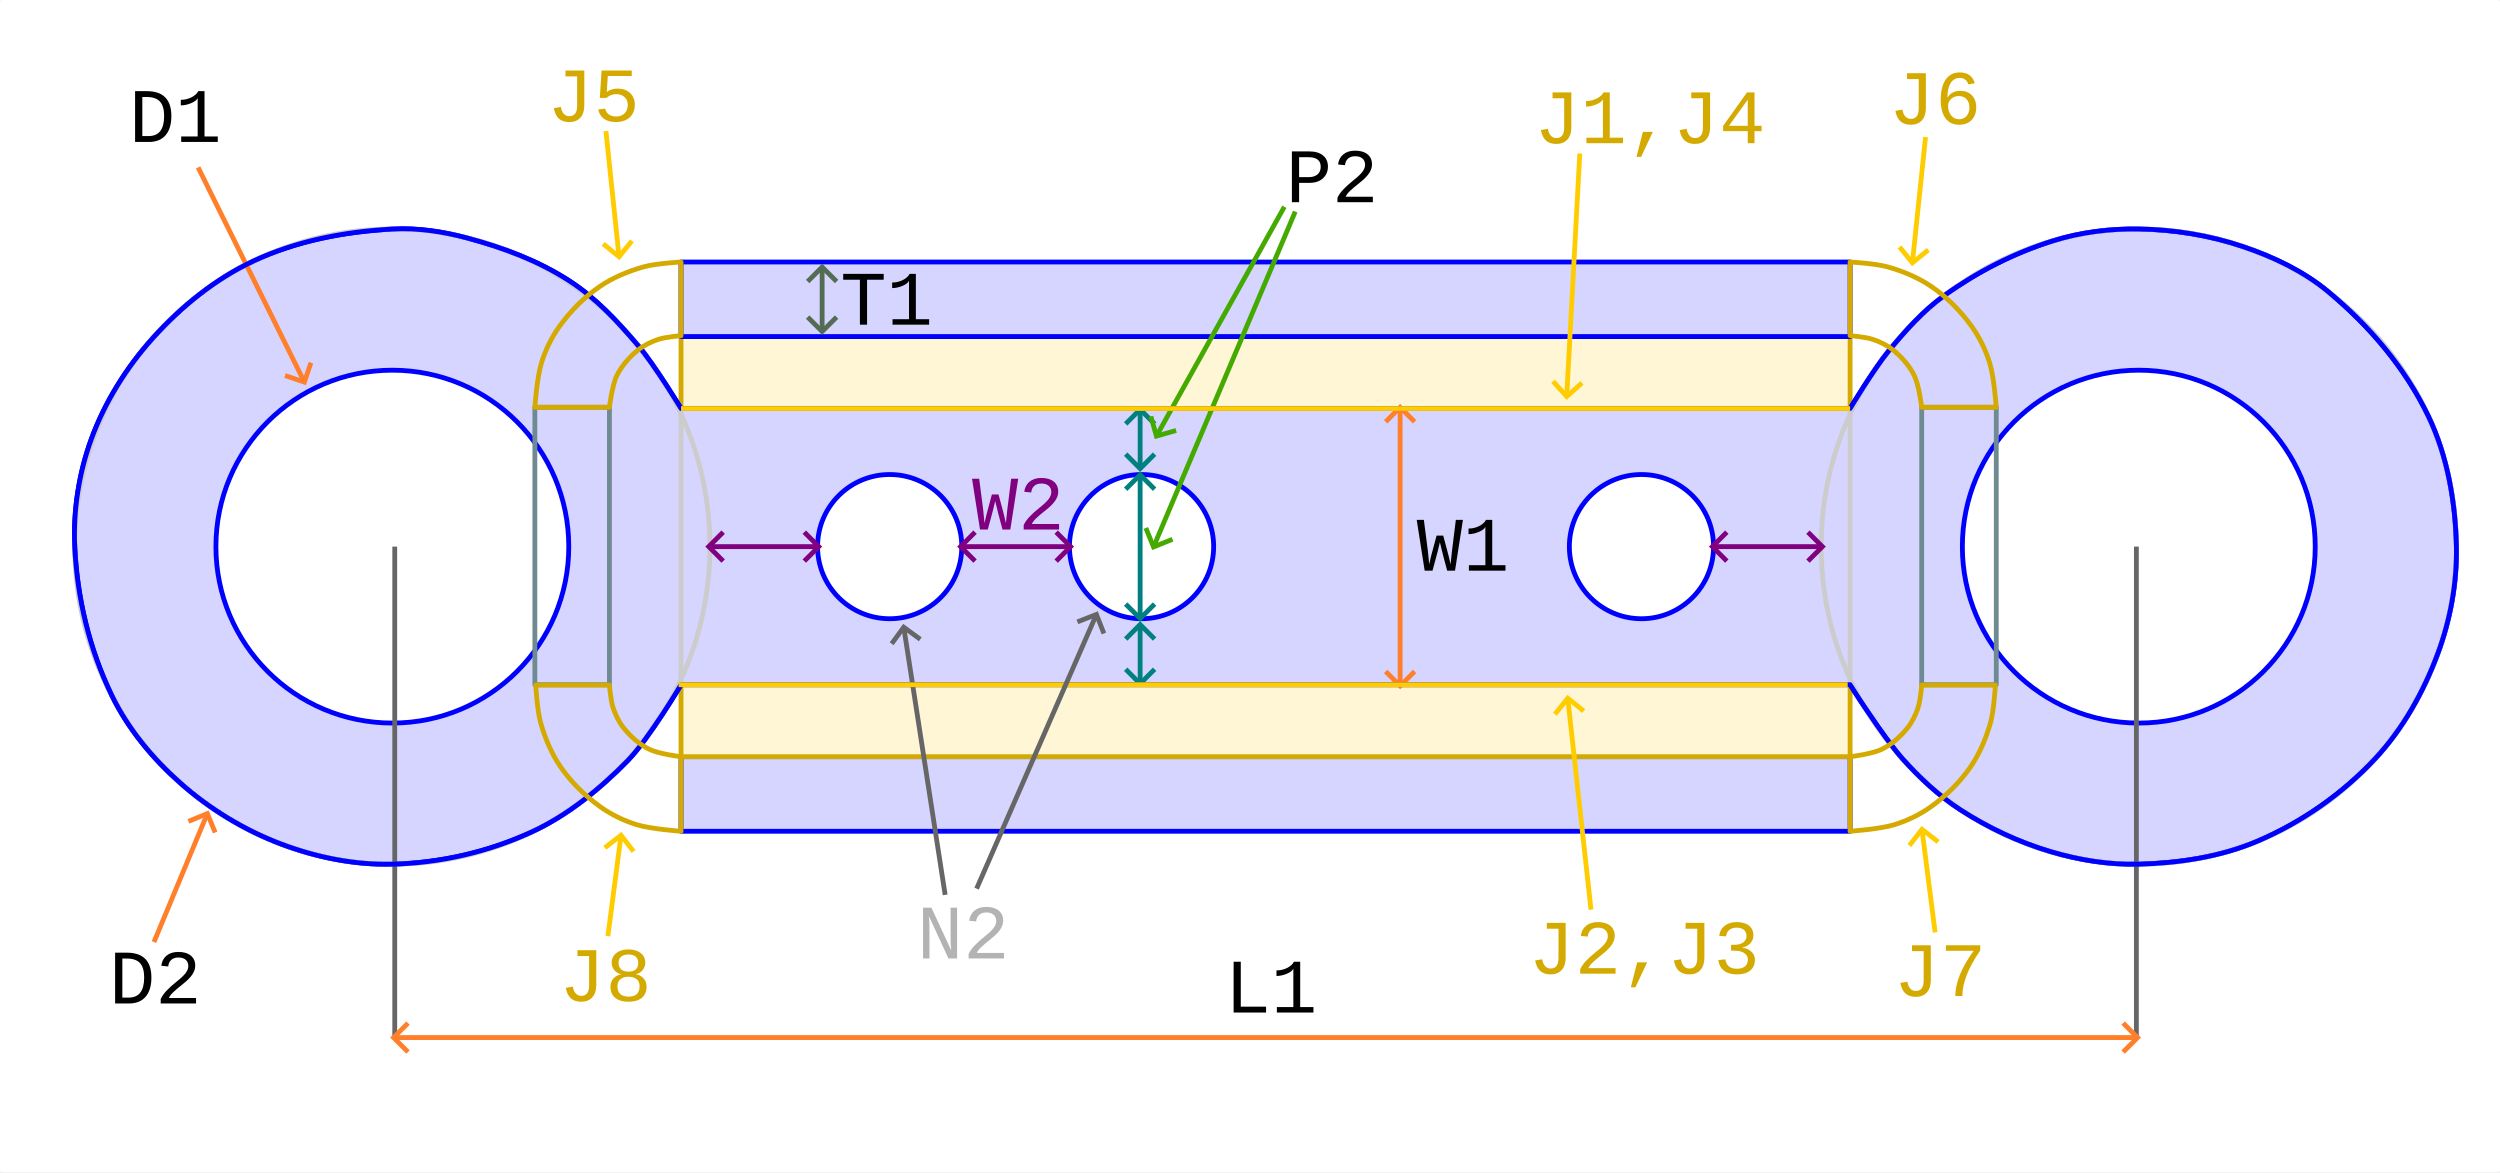
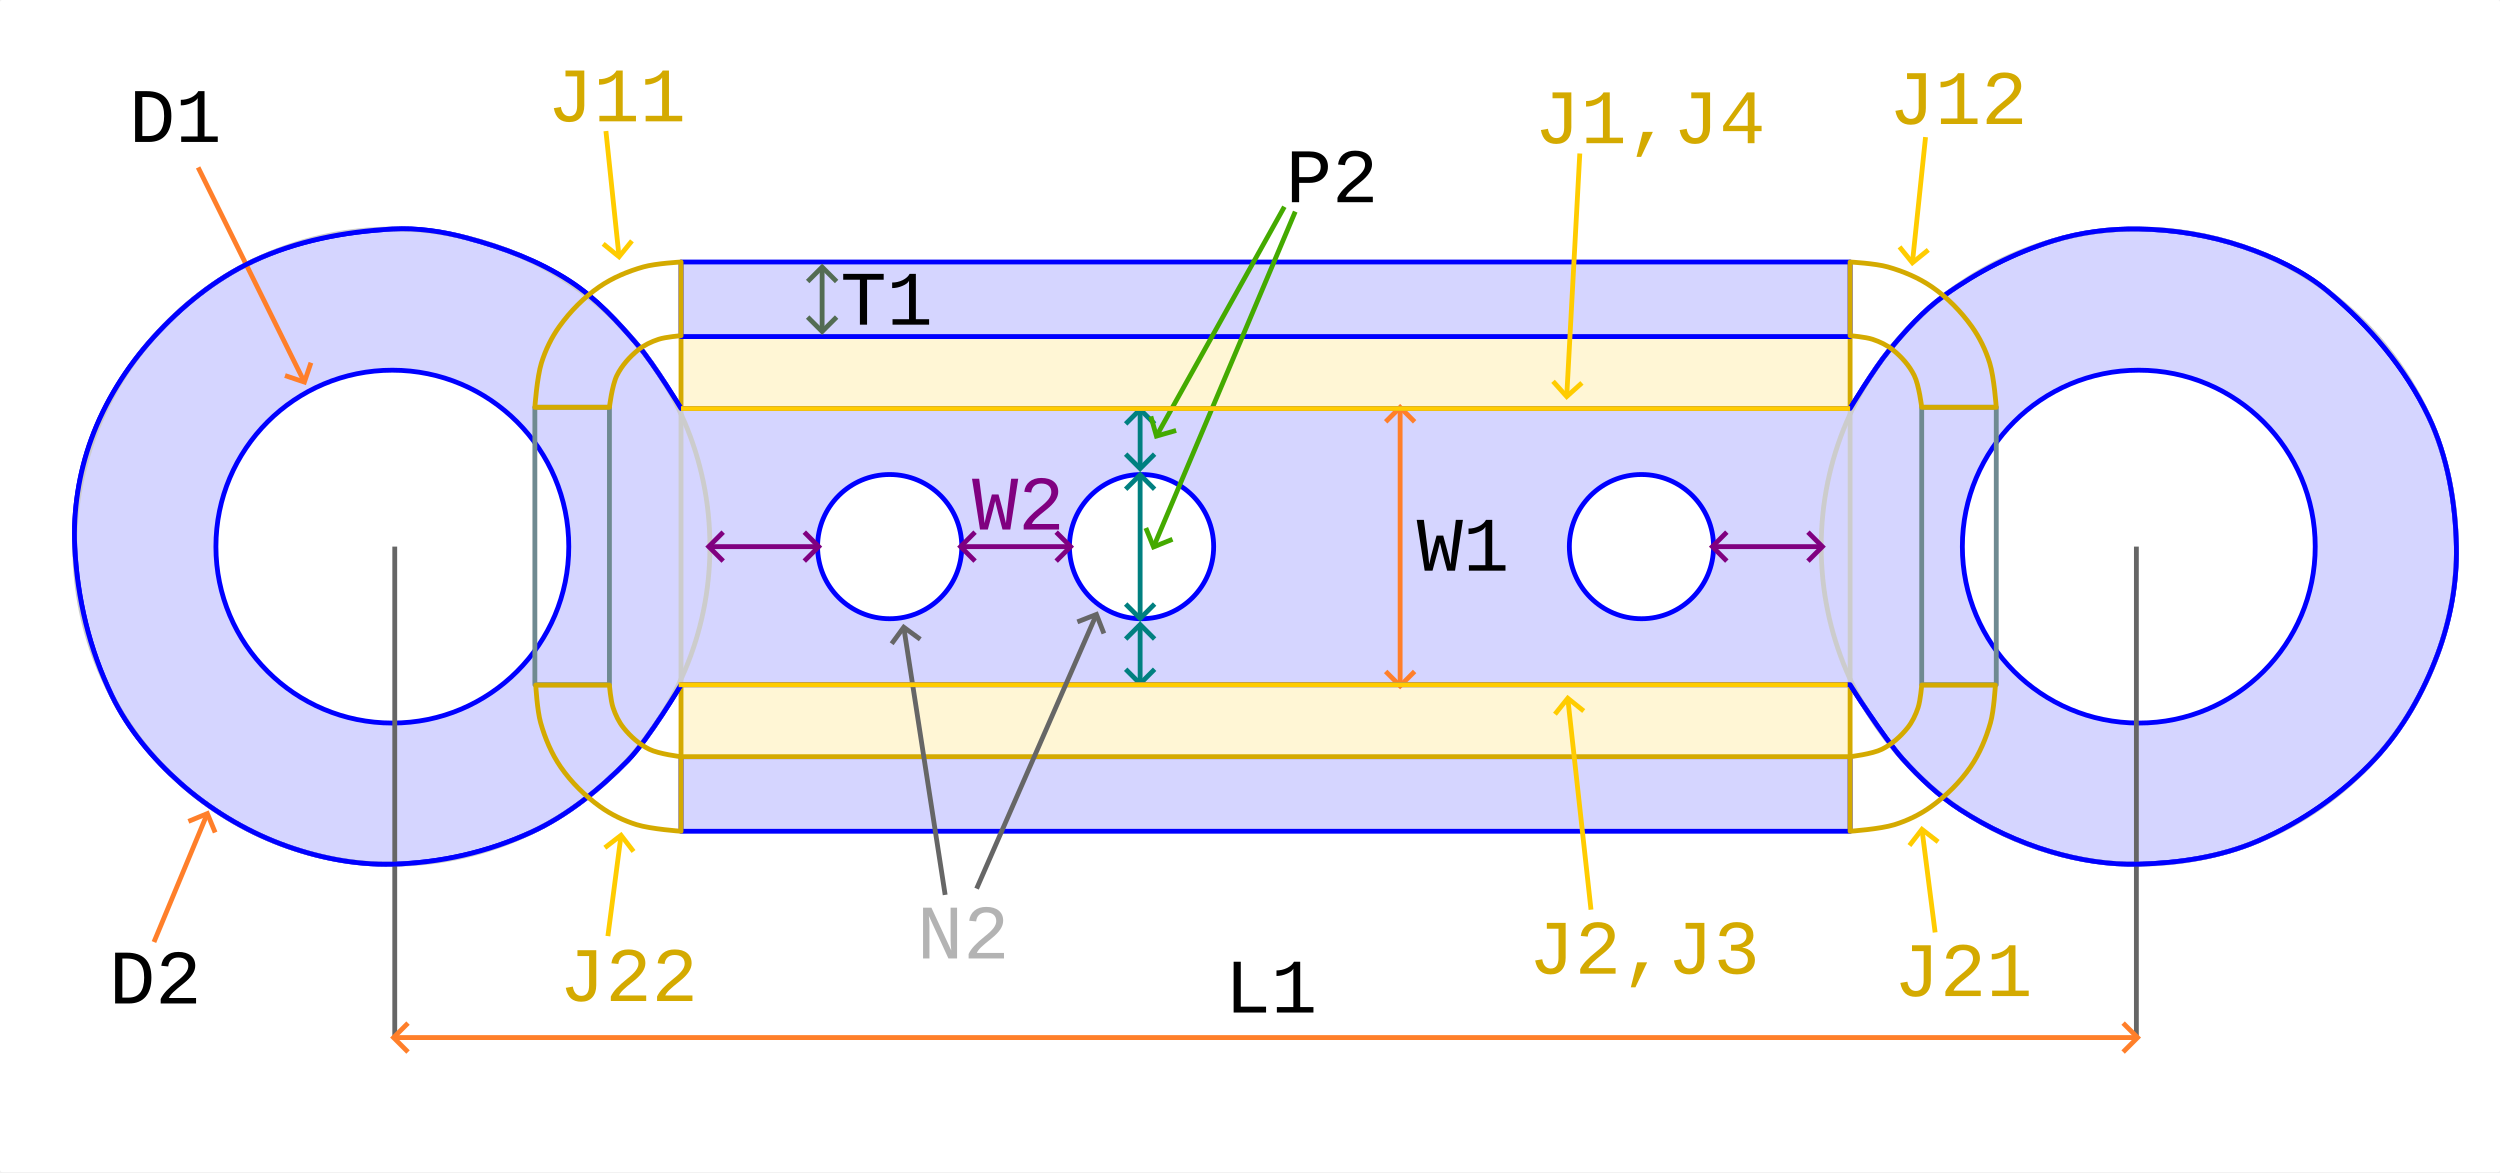
<svg xmlns="http://www.w3.org/2000/svg" width="519.049" height="243.357" viewBox="0 0 137.332 64.388" version="1.1" id="svg1">
  <defs id="defs1">
    <rect x="345.967" y="233.798" width="49.102" height="29.732" id="rect8" />
    <rect x="214.427" y="366.238" width="34.462" height="24.101" id="rect16" />
    <rect x="291.684" y="246.862" width="32.209" height="21.848" id="rect14" />
    <rect x="304.839" y="220.745" width="32.809" height="25.483" id="rect12" />
    <rect x="212.782" y="191.44" width="47.78" height="32.491" id="rect11" />
    <rect x="324.588" y="372.05" width="41.41" height="23.572" id="rect10" />
    <rect x="272.029" y="379.057" width="24.745" height="22.297" id="rect9" />
    <marker style="overflow:visible" id="ArrowWide" refX="0" refY="0" orient="auto-start-reverse" markerWidth="1" markerHeight="1" viewBox="0 0 1 1" preserveAspectRatio="xMidYMid">
      <path style="fill:none;stroke:context-stroke;stroke-width:1;stroke-linecap:butt" d="M 3,-3 0,0 3,3" transform="rotate(180,0.125,0)" id="path1" />
    </marker>
    <marker style="overflow:visible" id="ArrowWide-7" refX="0" refY="0" orient="auto-start-reverse" markerWidth="1" markerHeight="1" viewBox="0 0 1 1" preserveAspectRatio="xMidYMid">
      <path style="fill:none;stroke:context-stroke;stroke-width:1;stroke-linecap:butt" d="M 3,-3 0,0 3,3" transform="rotate(180,0.125,0)" id="path1-9" />
    </marker>
    <marker style="overflow:visible" id="ArrowWide-7-7" refX="0" refY="0" orient="auto-start-reverse" markerWidth="1" markerHeight="1" viewBox="0 0 1 1" preserveAspectRatio="xMidYMid">
      <path style="fill:none;stroke:context-stroke;stroke-width:1;stroke-linecap:butt" d="M 3,-3 0,0 3,3" transform="rotate(180,0.125,0)" id="path1-9-3" />
    </marker>
    <marker style="overflow:visible" id="ArrowWide-7-0" refX="0" refY="0" orient="auto-start-reverse" markerWidth="1" markerHeight="1" viewBox="0 0 1 1" preserveAspectRatio="xMidYMid">
      <path style="fill:none;stroke:context-stroke;stroke-width:1;stroke-linecap:butt" d="M 3,-3 0,0 3,3" transform="rotate(180,0.125,0)" id="path1-9-6" />
    </marker>
    <marker style="overflow:visible" id="ArrowWide-7-0-5" refX="0" refY="0" orient="auto-start-reverse" markerWidth="1" markerHeight="1" viewBox="0 0 1 1" preserveAspectRatio="xMidYMid">
      <path style="fill:none;stroke:context-stroke;stroke-width:1;stroke-linecap:butt" d="M 3,-3 0,0 3,3" transform="rotate(180,0.125,0)" id="path1-9-6-4" />
    </marker>
    <marker style="overflow:visible" id="ArrowWide-7-0-5-7" refX="0" refY="0" orient="auto-start-reverse" markerWidth="1" markerHeight="1" viewBox="0 0 1 1" preserveAspectRatio="xMidYMid">
      <path style="fill:none;stroke:context-stroke;stroke-width:1;stroke-linecap:butt" d="M 3,-3 0,0 3,3" transform="rotate(180,0.125,0)" id="path1-9-6-4-4" />
    </marker>
    <rect x="324.588" y="372.05" width="41.41" height="23.572" id="rect10-4" />
    <marker style="overflow:visible" id="ArrowWide-2" refX="0" refY="0" orient="auto-start-reverse" markerWidth="1" markerHeight="1" viewBox="0 0 1 1" preserveAspectRatio="xMidYMid">
      <path style="fill:none;stroke:context-stroke;stroke-width:1;stroke-linecap:butt" d="M 3,-3 0,0 3,3" transform="rotate(180,0.125,0)" id="path1-91" />
    </marker>
    <rect x="345.967" y="233.798" width="63.517" height="28.38" id="rect8-6" />
    <marker style="overflow:visible" id="ArrowWide-11-0" refX="0" refY="0" orient="auto-start-reverse" markerWidth="1" markerHeight="1" viewBox="0 0 1 1" preserveAspectRatio="xMidYMid">
      <path style="fill:none;stroke:context-stroke;stroke-width:1;stroke-linecap:butt" d="M 3,-3 0,0 3,3" transform="rotate(180,0.125,0)" id="path1-5-2" />
    </marker>
    <rect x="170.956" y="480.659" width="39.192" height="24.101" id="rect21-6-6" />
    <marker style="overflow:visible" id="ArrowWide-2-5-0-9-1" refX="0" refY="0" orient="auto-start-reverse" markerWidth="1" markerHeight="1" viewBox="0 0 1 1" preserveAspectRatio="xMidYMid">
      <path style="fill:none;stroke:context-stroke;stroke-width:1;stroke-linecap:butt" d="M 3,-3 0,0 3,3" transform="rotate(180,0.125,0)" id="path1-91-3-4-2-7" />
    </marker>
    <rect x="345.967" y="233.798" width="63.517" height="28.38" id="rect8-6-1-7-4-4" />
    <marker style="overflow:visible" id="ArrowWide-2-5-0-9-1-4" refX="0" refY="0" orient="auto-start-reverse" markerWidth="1" markerHeight="1" viewBox="0 0 1 1" preserveAspectRatio="xMidYMid">
      <path style="fill:none;stroke:context-stroke;stroke-width:1;stroke-linecap:butt" d="M 3,-3 0,0 3,3" transform="rotate(180,0.125,0)" id="path1-91-3-4-2-7-1" />
    </marker>
    <rect x="345.967" y="233.798" width="63.517" height="28.38" id="rect8-6-1-7-4-4-2" />
    <marker style="overflow:visible" id="ArrowWide-2-5-0-9-1-4-6" refX="0" refY="0" orient="auto-start-reverse" markerWidth="1" markerHeight="1" viewBox="0 0 1 1" preserveAspectRatio="xMidYMid">
      <path style="fill:none;stroke:context-stroke;stroke-width:1;stroke-linecap:butt" d="M 3,-3 0,0 3,3" transform="rotate(180,0.125,0)" id="path1-91-3-4-2-7-1-8" />
    </marker>
    <rect x="345.967" y="233.798" width="63.517" height="28.38" id="rect8-6-1-7-4-4-2-8" />
    <marker style="overflow:visible" id="ArrowWide-2-5-0-9-1-4-6-6" refX="0" refY="0" orient="auto-start-reverse" markerWidth="1" markerHeight="1" viewBox="0 0 1 1" preserveAspectRatio="xMidYMid">
      <path style="fill:none;stroke:context-stroke;stroke-width:1;stroke-linecap:butt" d="M 3,-3 0,0 3,3" transform="rotate(180,0.125,0)" id="path1-91-3-4-2-7-1-8-8" />
    </marker>
    <rect x="345.967" y="233.798" width="63.517" height="28.38" id="rect8-6-1-7-4-4-2-8-3" />
  </defs>
  <g id="layer1" transform="translate(-7.257415,-50.88053)">
    <rect style="fill:#ffffff;stroke:#ffffff;stroke-width:0.265;stroke-linejoin:round" id="rect17" width="137.067" height="64.124" x="7.39" y="51.013" />
    <path style="fill:#d4aa00;stroke:#ffcc00;stroke-width:0.265;stroke-linejoin:round;marker-end:url(#ArrowWide-2-5-0-9-1)" d="m 40.542,58.08 0.715,6.838" id="path11-0-6-8-0-4" />
    <text xml:space="preserve" transform="matrix(0.2645833,0,0,0.2645833,-54.22094,-8.080115)" id="text8-2-3-3-2-6" style="font-size:16px;line-height:normal;font-family:'Liberation Mono';-inkscape-font-specification:'Liberation Mono';text-decoration-color:#000000;white-space:pre;shape-inside:url(#rect8-6-1-7-4-4);display:inline;fill:#d4aa00;stroke-width:1;-inkscape-stroke:none;stop-color:#000000">
-       <tspan x="345.967" y="248.033" id="tspan1">J5</tspan>
+       <tspan x="345.967" y="248.033" id="tspan1">J11</tspan>
    </text>
    <rect style="fill:#d5d5ff;stroke:#0000ff;stroke-width:0.265;stroke-linejoin:round" id="rect15-2-4-2-0" width="4.096" height="64.221" x="92.447" y="-108.889" transform="rotate(90)" />
    <rect style="fill:#fff6d5;stroke:#d4aa00;stroke-width:0.265;stroke-linejoin:round" id="rect15-2-4-9-1-8-9" width="3.954" height="64.221" x="69.369" y="-108.889" transform="rotate(90)" />
    <rect style="fill:#d5d5ff;stroke:#0000ff;stroke-width:0.265;stroke-linejoin:round" id="rect15-2-4-2" width="4.096" height="64.221" x="65.273" y="-108.889" transform="rotate(90)" />
    <path style="fill:#d5d5ff;stroke:#536c53;stroke-width:0.265;stroke-linejoin:round;marker-start:url(#ArrowWide-11-0);marker-end:url(#ArrowWide-11-0)" d="m 52.419,65.616 v 3.41" id="path20-6-1" />
    <text xml:space="preserve" transform="matrix(0.2645833,0,0,0.2645833,8.18725,-62.22653)" id="text21-3-5" style="font-size:16px;line-height:normal;font-family:'Liberation Mono';-inkscape-font-specification:'Liberation Mono';text-decoration-color:#000000;white-space:pre;shape-inside:url(#rect21-6-6);display:inline;fill:#000000;stroke-width:1;-inkscape-stroke:none;stop-color:#000000">
-       <tspan x="170.957" y="494.897" id="tspan7">T1</tspan>
+       <tspan x="170.957" y="494.897" id="tspan2">T1</tspan>
    </text>
    <rect style="fill:#fff6d5;stroke:#d4aa00;stroke-width:0.265;stroke-linejoin:round" id="rect15-2-4-9-1-8" width="3.954" height="64.221" x="88.493" y="-108.889" transform="rotate(90)" />
    <path style="fill:#d4aa00;stroke:#ffcc00;stroke-width:0.265;stroke-linejoin:round;marker-end:url(#ArrowWide-2)" d="M 94.655,100.851 93.386,89.302" id="path11-0" />
    <path style="fill:#d5d5ff;stroke:#0000ff;stroke-width:0.265;stroke-linejoin:round" d="m 44.668,73.323 c 0,0 -1.445,-2.394 -2.348,-3.453 -1.117,-1.31 -2.316,-2.602 -3.759,-3.542 -1.709,-1.112 -3.666,-1.852 -5.637,-2.374 -1.335,-0.354 -2.735,-0.566 -4.115,-0.492 -2.608,0.14 -5.273,0.648 -7.636,1.76 -2.09,0.983 -3.958,2.492 -5.503,4.209 -1.453,1.615 -2.648,3.524 -3.394,5.565 -0.684,1.873 -1.003,3.92 -0.913,5.911 0.128,2.808 0.805,5.656 2.038,8.182 0.894,1.832 2.245,3.462 3.77,4.814 1.608,1.426 3.506,2.579 5.517,3.34 1.939,0.734 4.048,1.158 6.122,1.109 2.611,-0.062 5.263,-0.665 7.634,-1.759 1.994,-0.92 3.758,-2.353 5.291,-3.926 1.187,-1.218 2.934,-4.176 2.934,-4.176 h 64.221 c 0,0 1.78,2.849 2.897,4.092 0.932,1.037 1.97,2.003 3.137,2.765 1.533,1.002 3.226,1.797 4.982,2.317 1.563,0.463 3.213,0.727 4.842,0.686 2.213,-0.056 4.481,-0.399 6.519,-1.264 2.421,-1.027 4.671,-2.601 6.463,-4.527 1.519,-1.633 2.655,-3.653 3.432,-5.743 0.697,-1.875 1.071,-3.912 1.032,-5.912 -0.047,-2.438 -0.486,-4.951 -1.534,-7.152 -1.26,-2.647 -3.25,-4.988 -5.511,-6.854 -1.362,-1.124 -3.01,-1.909 -4.682,-2.475 -1.831,-0.62 -3.786,-0.935 -5.719,-0.964 -1.588,-0.024 -3.203,0.179 -4.72,0.651 -2.12,0.659 -4.149,1.695 -5.951,2.993 -1.174,0.846 -2.158,1.945 -3.078,3.063 -0.804,0.977 -2.11,3.154 -2.11,3.154 z" id="path10" />
    <rect style="fill:none;stroke:#cccccc;stroke-width:0.265;stroke-linejoin:round" id="rect2" width="64.221" height="15.17" x="44.668" y="73.323" />
    <circle style="fill:none;stroke:#cccccc;stroke-width:0.265;stroke-linejoin:round" id="path2" cx="28.81" cy="80.908" r="17.446" />
    <circle style="fill:none;stroke:#cccccc;stroke-width:0.265;stroke-linejoin:round" id="path2-3" cx="124.747" cy="80.908" r="17.446" />
    <circle style="fill:#ffffff;stroke:#0000ff;stroke-width:0.265;stroke-linejoin:round" id="path2-3-1" cx="28.81" cy="80.908" r="9.692" />
    <circle style="fill:#ffffff;stroke:#0000ff;stroke-width:0.265;stroke-linejoin:round" id="path2-3-1-3" cx="124.747" cy="80.908" r="9.692" />
    <circle style="fill:#ffffff;stroke:#0000ff;stroke-width:0.265;stroke-linejoin:round" id="path2-3-1-3-6" cx="56.13" cy="80.908" r="3.961" />
    <circle style="fill:#ffffff;stroke:#0000ff;stroke-width:0.265;stroke-linejoin:round" id="path2-3-1-3-6-2" cx="69.966" cy="80.908" r="3.961" />
    <circle style="fill:#ffffff;stroke:#0000ff;stroke-width:0.265;stroke-linejoin:round" id="path2-3-1-3-6-2-7" cx="97.427" cy="80.908" r="3.961" />
    <path style="fill:none;stroke:#800080;stroke-width:0.265;stroke-linejoin:round;marker-start:url(#ArrowWide);marker-end:url(#ArrowWide)" d="m 46.255,80.908 h 5.913" id="path3" />
    <path style="fill:none;stroke:#800080;stroke-width:0.265;stroke-linejoin:round;marker-start:url(#ArrowWide-7);marker-end:url(#ArrowWide-7)" d="m 60.091,80.908 h 5.913" id="path3-3" />
    <path style="fill:none;stroke:#800080;stroke-width:0.265;stroke-linejoin:round;marker-start:url(#ArrowWide-7-7);marker-end:url(#ArrowWide-7-7)" d="m 101.388,80.908 h 5.913" id="path3-3-9" />
    <path style="fill:none;stroke:#666666;stroke-width:0.265;stroke-linejoin:round" d="M 28.942,80.908 V 107.877" id="path4" />
    <path style="fill:none;stroke:#666666;stroke-width:0.265;stroke-linejoin:round" d="M 124.615,80.908 V 107.877" id="path4-3" />
    <path style="fill:none;stroke:#008080;stroke-width:0.265;stroke-linejoin:round;marker-start:url(#ArrowWide-7-0);marker-end:url(#ArrowWide-7-0)" d="M 69.888,84.79 V 77.026" id="path3-3-6" />
    <path style="fill:none;stroke:#008080;stroke-width:0.265;stroke-linejoin:round;marker-start:url(#ArrowWide-7-0-5);marker-end:url(#ArrowWide-7-0-5)" d="M 69.888,76.555 V 73.438" id="path3-3-6-6" />
    <path style="fill:none;stroke:#008080;stroke-width:0.265;stroke-linejoin:round;marker-start:url(#ArrowWide-7-0-5-7);marker-end:url(#ArrowWide-7-0-5-7)" d="M 69.888,88.372 V 85.255" id="path3-3-6-6-4" />
    <path style="fill:none;stroke:#ff7f2a;stroke-width:0.265;stroke-linejoin:round;marker-start:url(#ArrowWide);marker-end:url(#ArrowWide)" d="M 28.942,107.877 H 124.615" id="path5" />
    <path style="fill:none;stroke:#ff7f2a;stroke-width:0.265;stroke-linejoin:round;marker-start:url(#ArrowWide)" d="M 23.949,71.811 18.14,60.077" id="path6" />
    <path style="fill:none;stroke:#ff7f2a;stroke-width:0.265;stroke-linejoin:round;marker-start:url(#ArrowWide)" d="M 18.622,95.633 15.715,102.629" id="path7" />
    <path style="fill:none;stroke:#ff7f2a;stroke-width:0.265;stroke-linejoin:round;marker-start:url(#ArrowWide);marker-end:url(#ArrowWide)" d="M 84.171,73.323 V 88.493" id="path9" />
    <text xml:space="preserve" transform="matrix(0.2645833,0,0,0.2645833,2.558347,2.444098)" id="text9" style="font-size:16px;line-height:normal;font-family:'Liberation Mono';-inkscape-font-specification:'Liberation Mono';text-decoration-color:#000000;white-space:pre;shape-inside:url(#rect9);display:inline;fill:#000000;stroke-width:1;-inkscape-stroke:none;stop-color:#000000">
-       <tspan x="272.029" y="393.293" id="tspan10">L1</tspan>
+       <tspan x="272.029" y="393.293" id="tspan3">L1</tspan>
    </text>
    <text xml:space="preserve" transform="matrix(0.2645833,0,0,0.2645833,-0.7999288,-19.97418)" id="text10" style="font-size:16px;line-height:normal;font-family:'Liberation Mono';-inkscape-font-specification:'Liberation Mono';text-decoration-color:#000000;white-space:pre;shape-inside:url(#rect10);display:inline;fill:#000000;stroke-width:1;-inkscape-stroke:none;stop-color:#000000">
-       <tspan x="324.588" y="386.285" id="tspan12">W1</tspan>
+       <tspan x="324.588" y="386.285" id="tspan4">W1</tspan>
    </text>
    <text xml:space="preserve" transform="matrix(0.2645833,0,0,0.2645833,-25.22789,-22.23718)" id="text10-7" style="font-size:16px;line-height:normal;font-family:'Liberation Mono';-inkscape-font-specification:'Liberation Mono';text-decoration-color:#000000;white-space:pre;shape-inside:url(#rect10-4);display:inline;fill:#800080;stroke-width:1;-inkscape-stroke:none;stop-color:#000000">
-       <tspan x="324.588" y="386.285" id="tspan13">W2</tspan>
+       <tspan x="324.588" y="386.285" id="tspan5">W2</tspan>
    </text>
    <text xml:space="preserve" transform="matrix(0.2645833,0,0,0.2645833,-41.95489,4.259823)" id="text11" style="font-size:16px;line-height:normal;font-family:'Liberation Mono';-inkscape-font-specification:'Liberation Mono';text-decoration-color:#000000;white-space:pre;shape-inside:url(#rect11);display:inline;fill:#000000;stroke-width:1;-inkscape-stroke:none;stop-color:#000000">
-       <tspan x="212.781" y="205.676" id="tspan14">D1</tspan>
+       <tspan x="212.781" y="205.676" id="tspan6">D1</tspan>
    </text>
    <text xml:space="preserve" transform="matrix(0.2645833,0,0,0.2645833,-67.40905,43.83111)" id="text12" style="font-size:16px;line-height:normal;font-family:'Liberation Mono';-inkscape-font-specification:'Liberation Mono';text-decoration-color:#000000;white-space:pre;shape-inside:url(#rect12);display:inline;fill:#000000;stroke-width:1;-inkscape-stroke:none;stop-color:#000000">
-       <tspan x="304.838" y="234.983" id="tspan15">D2</tspan>
+       <tspan x="304.838" y="234.983" id="tspan7">D2</tspan>
    </text>
    <path style="fill:#800080;stroke:#44aa00;stroke-width:0.265;stroke-linejoin:round;marker-start:url(#ArrowWide)" d="m 70.816,74.777 6.996,-12.539" id="path13" />
    <path style="fill:#800080;stroke:#44aa00;stroke-width:0.265;stroke-linejoin:round;marker-start:url(#ArrowWide)" d="M 70.65,80.865 78.409,62.506" id="path14" />
-     <text xml:space="preserve" transform="matrix(0.2645833,0,0,0.2645833,0.7151329,-7.093865)" id="text14" style="font-size:16px;line-height:normal;font-family:'Liberation Mono';-inkscape-font-specification:'Liberation Mono';text-decoration-color:#000000;white-space:pre;shape-inside:url(#rect14);fill:#000000;stroke-width:1;-inkscape-stroke:none;stop-color:#000000">
-       <tspan x="291.684" y="261.098" id="tspan16">P2</tspan>
+     <text xml:space="preserve" transform="matrix(0.2645833,0,0,0.2645833,0.7151329,-7.093865)" id="text14" style="font-size:16px;line-height:normal;font-family:'Liberation Mono';-inkscape-font-specification:'Liberation Mono';text-decoration-color:#000000;white-space:pre;shape-inside:url(#rect14);display:inline;fill:#000000;stroke-width:1;-inkscape-stroke:none;stop-color:#000000">
+       <tspan x="291.684" y="261.098" id="tspan8">P2</tspan>
    </text>
    <path style="fill:#800080;stroke:#666666;stroke-width:0.265;stroke-linejoin:round;marker-start:url(#ArrowWide)" d="m 56.913,85.401 2.265,14.638" id="path15" />
-     <text xml:space="preserve" transform="matrix(0.2645833,0,0,0.2645833,0.8939162,2.862662)" id="text16" style="font-size:16px;line-height:normal;font-family:'Liberation Mono';-inkscape-font-specification:'Liberation Mono';text-decoration-color:#000000;white-space:pre;shape-inside:url(#rect16);fill:#b3b3b3;stroke-width:1;-inkscape-stroke:none;stop-color:#000000">
-       <tspan x="214.428" y="380.475" id="tspan17">N2</tspan>
+     <text xml:space="preserve" transform="matrix(0.2645833,0,0,0.2645833,0.8939162,2.862662)" id="text16" style="font-size:16px;line-height:normal;font-family:'Liberation Mono';-inkscape-font-specification:'Liberation Mono';text-decoration-color:#000000;white-space:pre;shape-inside:url(#rect16);display:inline;fill:#b3b3b3;stroke-width:1;-inkscape-stroke:none;stop-color:#000000">
+       <tspan x="214.428" y="380.475" id="tspan9">N2</tspan>
    </text>
    <path style="fill:none;stroke:#0000ff;stroke-width:0.265;stroke-linejoin:round" d="m 44.668,73.323 c 0,0 -1.445,-2.394 -2.348,-3.453 -1.117,-1.31 -2.316,-2.602 -3.759,-3.542 -1.709,-1.112 -3.666,-1.852 -5.637,-2.374 -1.335,-0.354 -2.735,-0.566 -4.115,-0.492 -2.608,0.14 -5.273,0.648 -7.636,1.76 -2.09,0.983 -3.958,2.492 -5.503,4.209 -1.453,1.615 -2.648,3.524 -3.394,5.565 -0.684,1.873 -1.003,3.92 -0.913,5.911 0.128,2.808 0.805,5.656 2.038,8.182 0.894,1.832 2.245,3.462 3.77,4.814 1.608,1.426 3.506,2.579 5.517,3.34 1.939,0.734 4.048,1.158 6.122,1.109 2.611,-0.062 5.263,-0.665 7.634,-1.759 1.994,-0.92 3.758,-2.353 5.291,-3.926 1.187,-1.218 2.934,-4.176 2.934,-4.176 h 64.221 c 0,0 1.78,2.849 2.897,4.092 0.932,1.037 1.97,2.003 3.137,2.765 1.533,1.002 3.226,1.797 4.982,2.317 1.563,0.463 3.213,0.727 4.842,0.686 2.213,-0.056 4.481,-0.399 6.519,-1.264 2.421,-1.027 4.671,-2.601 6.463,-4.527 1.519,-1.633 2.655,-3.653 3.432,-5.743 0.697,-1.875 1.071,-3.912 1.032,-5.912 -0.047,-2.438 -0.486,-4.951 -1.534,-7.152 -1.26,-2.647 -3.25,-4.988 -5.511,-6.854 -1.362,-1.124 -3.01,-1.909 -4.682,-2.475 -1.831,-0.62 -3.786,-0.935 -5.719,-0.964 -1.588,-0.024 -3.203,0.179 -4.72,0.651 -2.12,0.659 -4.149,1.695 -5.951,2.993 -1.174,0.846 -2.158,1.945 -3.078,3.063 -0.804,0.977 -2.11,3.154 -2.11,3.154 z" id="path10-3" />
    <path style="fill:none;stroke:#ffcc00;stroke-width:0.265;stroke-linejoin:round" d="m 44.668,73.323 64.221,-3e-6" id="path8" />
    <path style="fill:none;stroke:#ffcc00;stroke-width:0.265;stroke-linejoin:round" d="M 44.536,88.493 H 108.756" id="path8-3" />
-     <text xml:space="preserve" transform="matrix(0.2645833,0,0,0.2645833,0,-6.879167)" id="text8" style="font-size:16px;line-height:normal;font-family:'Liberation Mono';-inkscape-font-specification:'Liberation Mono';text-decoration-color:#000000;white-space:pre;shape-inside:url(#rect8);fill:#d4aa00;stroke-width:1;-inkscape-stroke:none;stop-color:#000000">
-       <tspan x="345.967" y="248.033" id="tspan18">J1,J4</tspan>
+     <text xml:space="preserve" transform="matrix(0.2645833,0,0,0.2645833,0,-6.879167)" id="text8" style="font-size:16px;line-height:normal;font-family:'Liberation Mono';-inkscape-font-specification:'Liberation Mono';text-decoration-color:#000000;white-space:pre;shape-inside:url(#rect8);display:inline;fill:#d4aa00;stroke-width:1;-inkscape-stroke:none;stop-color:#000000">
+       <tspan x="345.967" y="248.033" id="tspan10">J1,J4</tspan>
    </text>
    <path style="fill:#d4aa00;stroke:#ffcc00;stroke-width:0.265;stroke-linejoin:round;marker-end:url(#ArrowWide)" d="M 94.04,59.312 93.325,72.598" id="path11" />
    <text xml:space="preserve" transform="matrix(0.2645833,0,0,0.2645833,-0.3127121,38.74025)" id="text8-2" style="font-size:16px;line-height:normal;font-family:'Liberation Mono';-inkscape-font-specification:'Liberation Mono';text-decoration-color:#000000;white-space:pre;shape-inside:url(#rect8-6);display:inline;fill:#d4aa00;stroke-width:1;-inkscape-stroke:none;stop-color:#000000">
-       <tspan x="345.967" y="248.033" id="tspan19">J2,J3</tspan>
+       <tspan x="345.967" y="248.033" id="tspan11">J2,J3</tspan>
    </text>
    <path style="fill:#800080;stroke:#666666;stroke-width:0.265;stroke-linejoin:round;marker-start:url(#ArrowWide)" d="M 67.461,84.693 60.905,99.696" id="path16" />
    <rect style="fill:none;stroke:#6f8a91;stroke-width:0.265;stroke-linejoin:round" id="rect15-2-0" width="4.096" height="15.239" x="36.639" y="73.254" />
    <path style="fill:none;stroke:#d4aa00;stroke-width:0.265;stroke-linejoin:round" d="m 36.639,73.254 h 4.096 c 0,0 0.144,-1.215 0.412,-1.752 0.27,-0.542 0.692,-1.015 1.163,-1.396 0.328,-0.265 0.722,-0.453 1.122,-0.586 0.396,-0.132 1.236,-0.199 1.236,-0.199 l -3e-6,-4.048 c 0,0 -1.398,0.079 -2.065,0.269 -0.856,0.243 -1.699,0.595 -2.432,1.1 -0.845,0.583 -1.585,1.337 -2.184,2.171 -0.434,0.605 -0.765,1.293 -0.987,2.004 -0.245,0.784 -0.361,2.438 -0.361,2.438 z" id="path22-4" />
    <path style="fill:none;stroke:#d4aa00;stroke-width:0.265;stroke-linejoin:round" d="m 44.668,96.544 v -4.096 c 0,0 -1.215,-0.144 -1.752,-0.412 -0.542,-0.27 -1.015,-0.692 -1.396,-1.163 -0.265,-0.328 -0.453,-0.722 -0.586,-1.122 -0.132,-0.396 -0.199,-1.236 -0.199,-1.236 l -4.048,1e-5 c 0,0 0.079,1.398 0.269,2.065 0.243,0.856 0.595,1.699 1.1,2.432 0.583,0.845 1.337,1.585 2.171,2.183 0.605,0.434 1.293,0.765 2.004,0.987 0.784,0.245 2.438,0.361 2.438,0.361 z" id="path22-8-0-0-8" />
    <rect style="fill:none;stroke:#6f8a91;stroke-width:0.265;stroke-linejoin:round" id="rect15-2-0-6" width="4.096" height="15.239" x="-116.918" y="73.254" transform="scale(-1,1)" />
    <path style="fill:none;stroke:#d4aa00;stroke-width:0.265;stroke-linejoin:round" d="m 116.918,73.254 h -4.096 c 0,0 -0.144,-1.215 -0.412,-1.752 -0.27,-0.542 -0.692,-1.015 -1.163,-1.396 -0.328,-0.265 -0.722,-0.453 -1.122,-0.586 -0.396,-0.132 -1.236,-0.199 -1.236,-0.199 v -4.048 c 0,0 1.398,0.079 2.065,0.269 0.856,0.243 1.699,0.595 2.432,1.1 0.845,0.583 1.585,1.337 2.183,2.171 0.434,0.605 0.765,1.293 0.987,2.004 0.245,0.784 0.361,2.438 0.361,2.438 z" id="path22-4-1" />
    <path style="fill:none;stroke:#d4aa00;stroke-width:0.265;stroke-linejoin:round" d="m 108.889,96.544 v -4.096 c 0,0 1.215,-0.144 1.752,-0.412 0.542,-0.27 1.015,-0.692 1.396,-1.163 0.265,-0.328 0.453,-0.722 0.586,-1.122 0.132,-0.396 0.199,-1.236 0.199,-1.236 l 4.048,1e-5 c 0,0 -0.079,1.398 -0.269,2.065 -0.243,0.856 -0.595,1.699 -1.1,2.432 -0.583,0.845 -1.337,1.585 -2.171,2.183 -0.605,0.434 -1.293,0.765 -2.004,0.987 -0.784,0.245 -2.438,0.361 -2.438,0.361 z" id="path22-8-0-0-8-0" />
    <path style="fill:#d4aa00;stroke:#ffcc00;stroke-width:0.265;stroke-linejoin:round;marker-end:url(#ArrowWide-2-5-0-9-1-4)" d="m 113.033,58.412 -0.715,6.838" id="path11-0-6-8-0-4-9" />
    <text xml:space="preserve" transform="matrix(0.2645833,0,0,0.2645833,19.47437,-7.933925)" id="text8-2-3-3-2-6-2" style="font-size:16px;line-height:normal;font-family:'Liberation Mono';-inkscape-font-specification:'Liberation Mono';text-decoration-color:#000000;white-space:pre;shape-inside:url(#rect8-6-1-7-4-4-2);display:inline;fill:#d4aa00;stroke-width:1;-inkscape-stroke:none;stop-color:#000000">
-       <tspan x="345.967" y="248.033" id="tspan20">J6</tspan>
+       <tspan x="345.967" y="248.033" id="tspan12">J12</tspan>
    </text>
    <text xml:space="preserve" transform="matrix(0.2645833,0,0,0.2645833,19.74653,39.97351)" id="text8-2-3-3-2-6-2-7" style="font-size:16px;line-height:normal;font-family:'Liberation Mono';-inkscape-font-specification:'Liberation Mono';text-decoration-color:#000000;white-space:pre;shape-inside:url(#rect8-6-1-7-4-4-2-8);display:inline;fill:#d4aa00;stroke-width:1;-inkscape-stroke:none;stop-color:#000000">
-       <tspan x="345.967" y="248.033" id="tspan21">J7</tspan>
+       <tspan x="345.967" y="248.033" id="tspan13">J21</tspan>
    </text>
    <path style="fill:#d4aa00;stroke:#ffcc00;stroke-width:0.265;stroke-linejoin:round;marker-end:url(#ArrowWide-2-5-0-9-1-4-6)" d="m 113.559,102.101 -0.715,-5.597" id="path11-0-6-8-0-4-9-3" />
    <path style="fill:#d4aa00;stroke:#ffcc00;stroke-width:0.265;stroke-linejoin:round;marker-end:url(#ArrowWide-2-5-0-9-1-4-6-6)" d="m 40.65,102.304 0.715,-5.475" id="path11-0-6-8-0-4-9-3-0" />
    <text xml:space="preserve" transform="matrix(0.2645833,0,0,0.2645833,-53.56406,40.24233)" id="text8-2-3-3-2-6-2-7-2" style="font-size:16px;line-height:normal;font-family:'Liberation Mono';-inkscape-font-specification:'Liberation Mono';text-decoration-color:#000000;white-space:pre;shape-inside:url(#rect8-6-1-7-4-4-2-8-3);display:inline;fill:#d4aa00;stroke-width:1;-inkscape-stroke:none;stop-color:#000000">
-       <tspan x="345.967" y="248.033" id="tspan22">J8</tspan>
+       <tspan x="345.967" y="248.033" id="tspan14">J22</tspan>
    </text>
  </g>
</svg>
